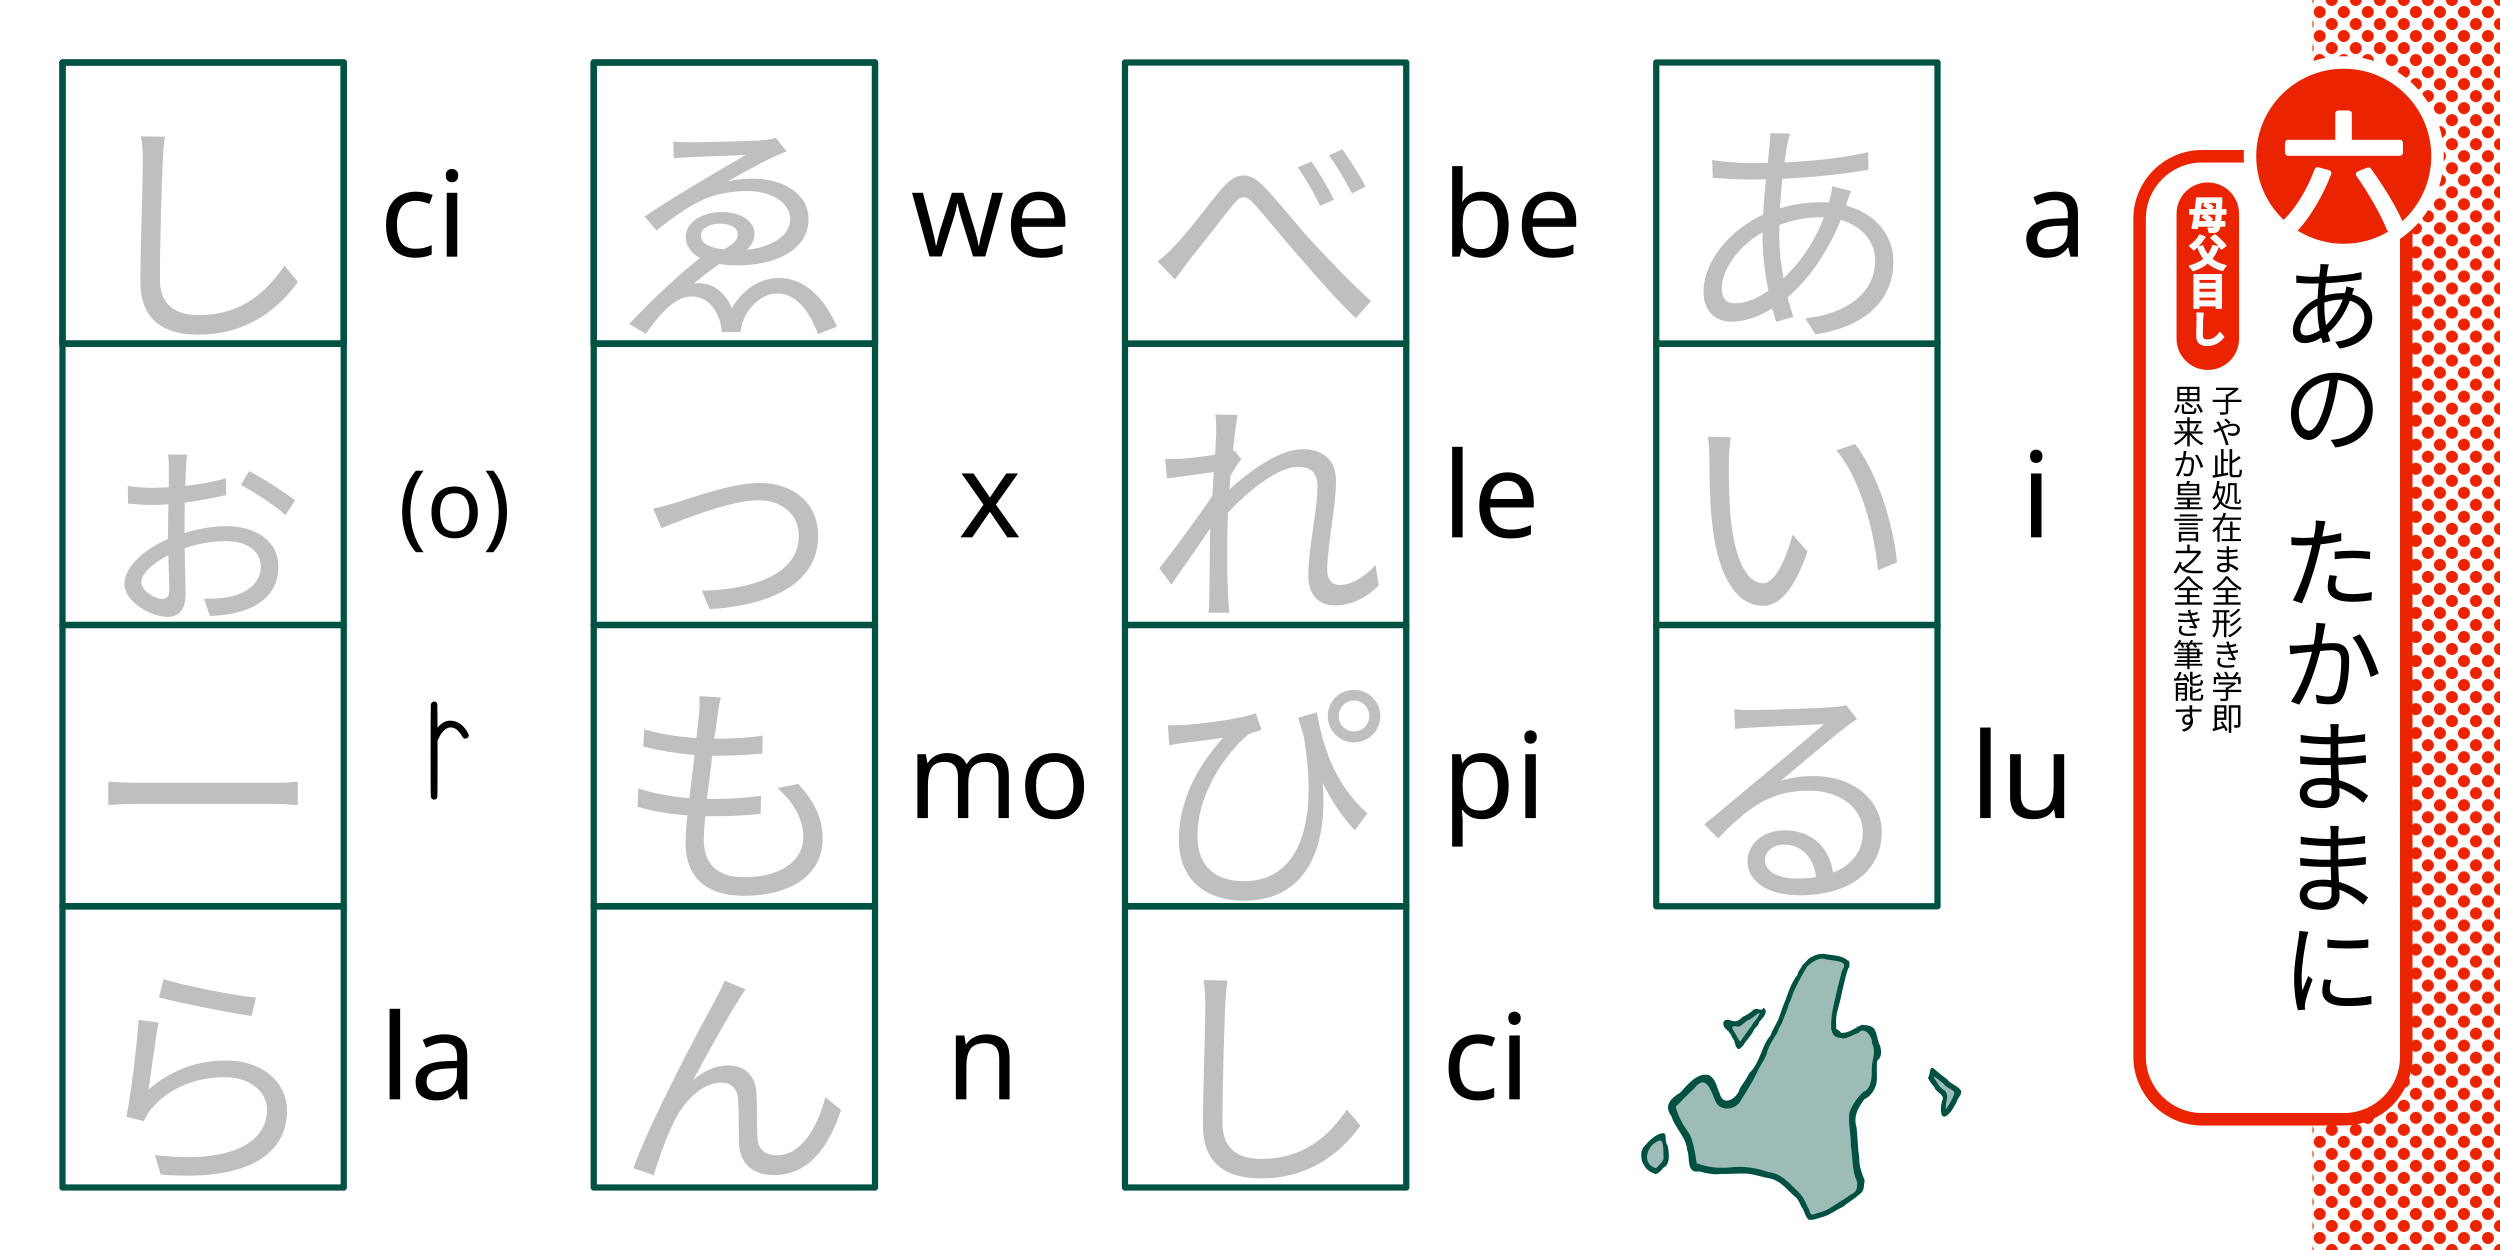
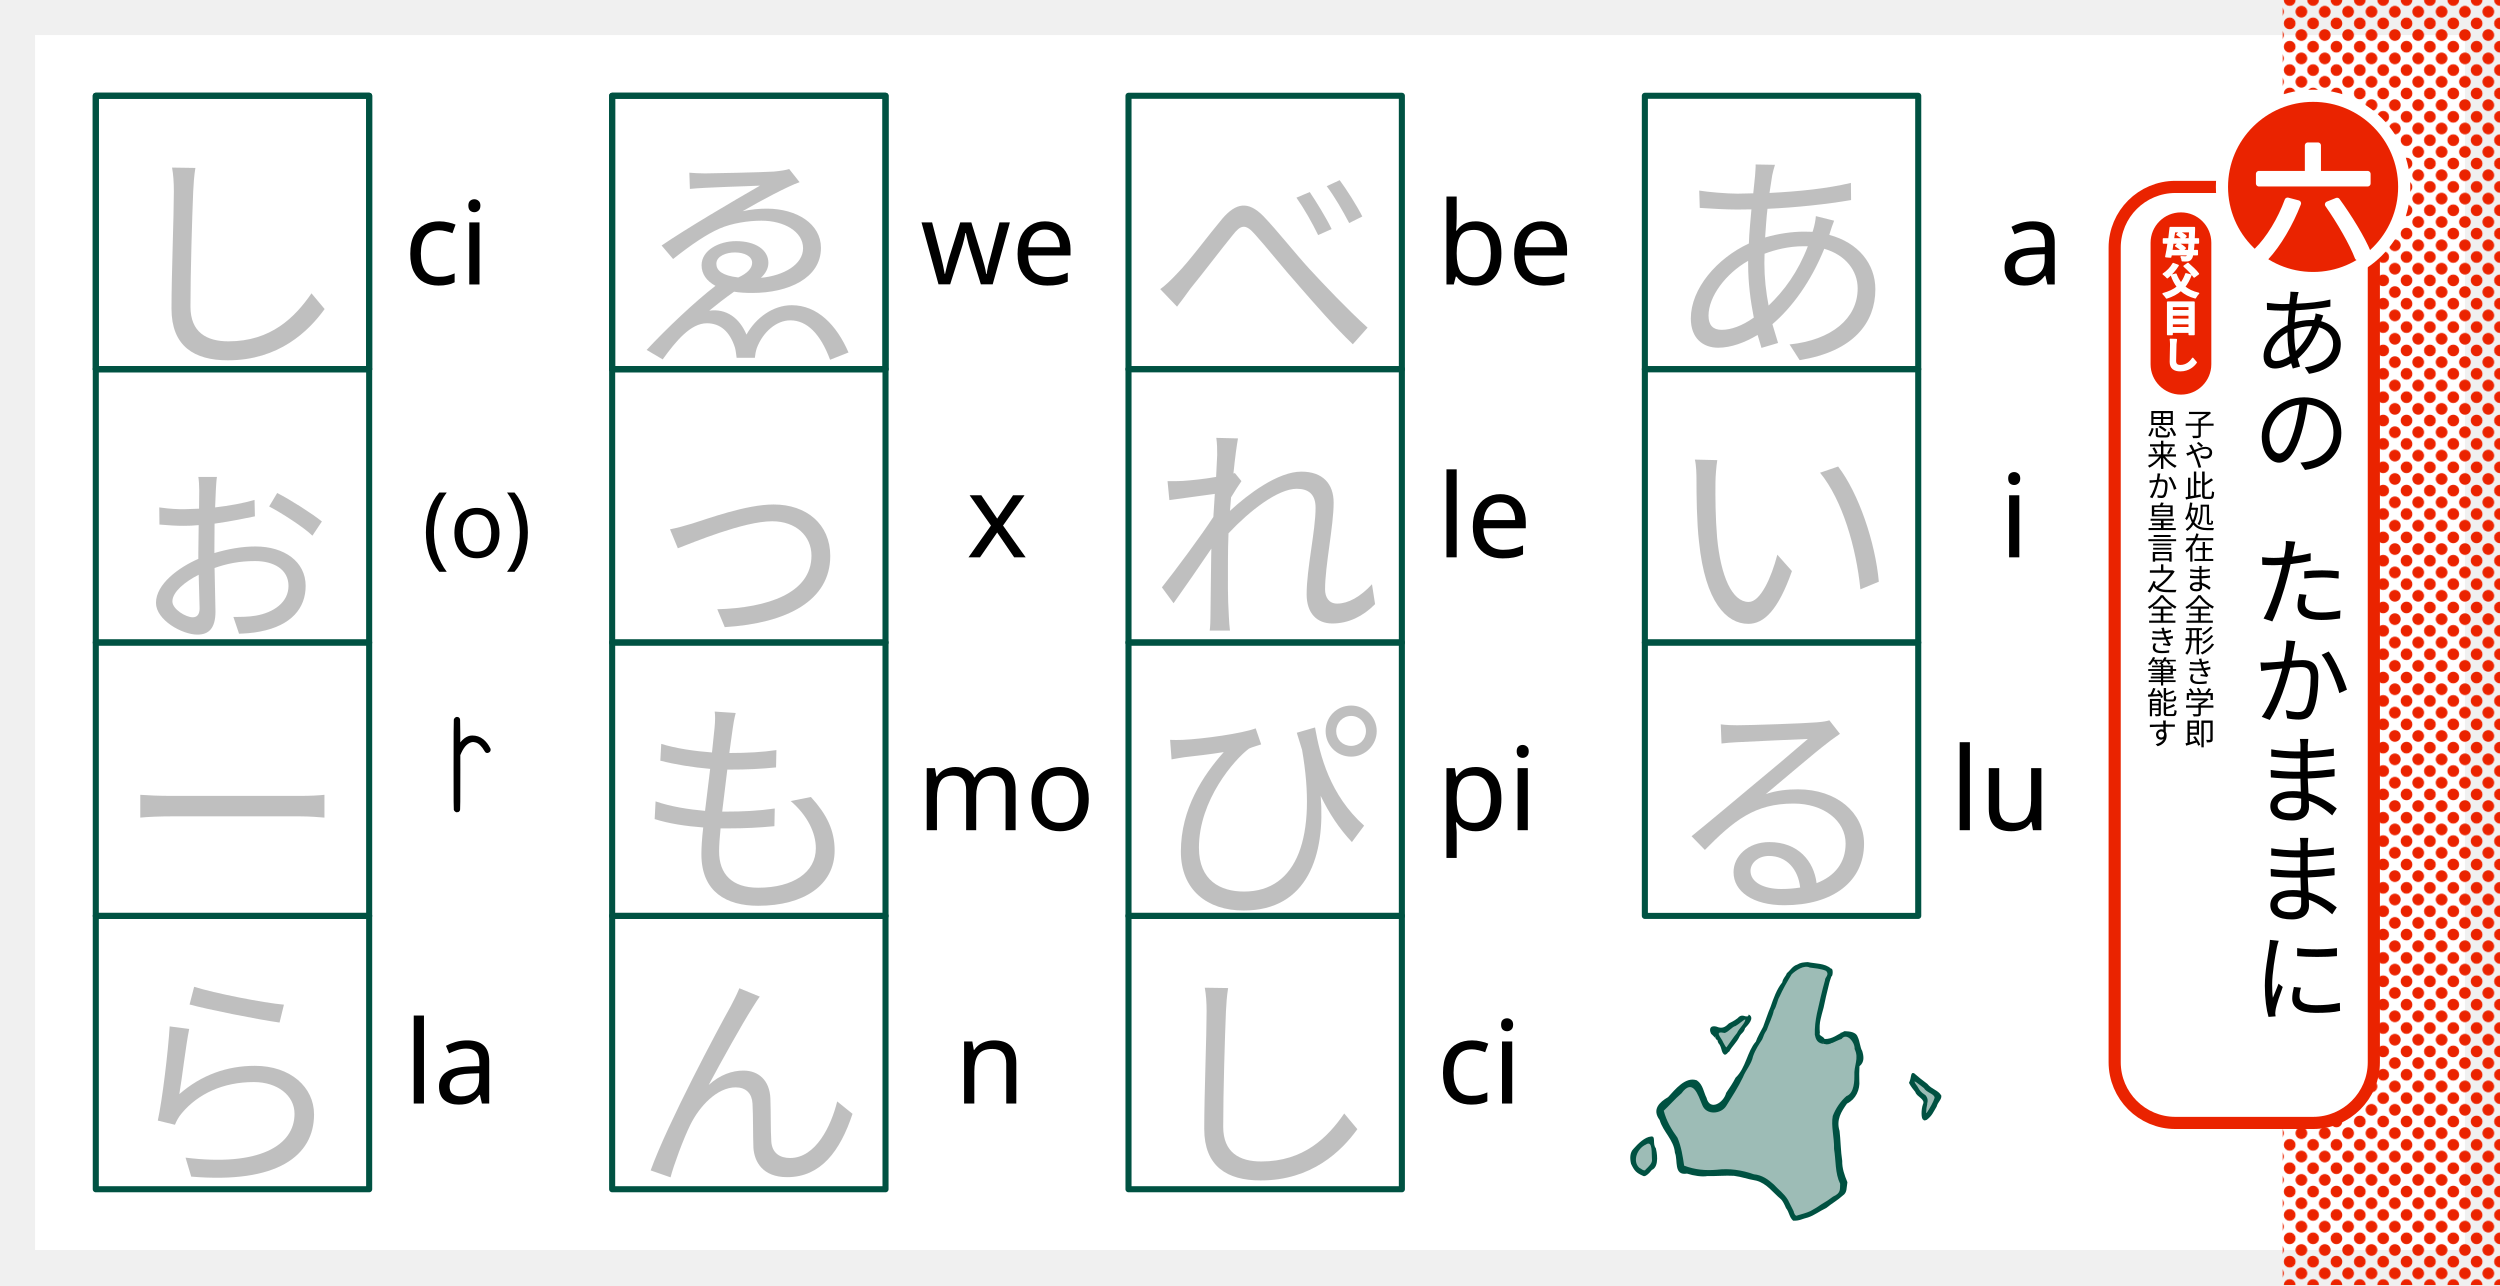
- <svg xmlns="http://www.w3.org/2000/svg" xmlns:xlink="http://www.w3.org/1999/xlink" width="208mm" height="104mm" viewBox="0 0 208 104" version="1.1" id="svg1">
+ <svg xmlns="http://www.w3.org/2000/svg" xmlns:xlink="http://www.w3.org/1999/xlink" width="214mm" height="110mm" viewBox="-3 -3 214 110" version="1.1" id="svg1">
  <defs id="defs1">
    <pattern xlink:href="#halftones" preserveAspectRatio="xMidYMid" id="pattern48" patternTransform="scale(0.2)" x="0" y="0" />
    <pattern patternUnits="userSpaceOnUse" width="10" height="10" preserveAspectRatio="xMidYMid" style="fill:#ea2300" id="halftones" x="0" y="0">
      <g id="fullPattern" style="display:inline" transform="scale(0.1)">
        <circle style="fill-opacity:1;stroke:none;paint-order:markers fill stroke;stop-color:#000000" id="circle10" cx="50" cy="50" r="25" />
        <path id="circle37" style="paint-order:markers fill stroke" d="M 25,0 A 25,25 0 0 1 0,25 25,25 0 0 1 -25,0 25,25 0 0 1 0,-25 25,25 0 0 1 25,0 Z" />
        <path id="circle39" style="paint-order:markers fill stroke" d="M 125,0 A 25,25 0 0 1 100,25 25,25 0 0 1 75,0 25,25 0 0 1 100,-25 25,25 0 0 1 125,0 Z" />
        <path id="circle43" style="paint-order:markers fill stroke" d="M 25,100 A 25,25 0 0 1 0,125 25,25 0 0 1 -25,100 25,25 0 0 1 0,75 25,25 0 0 1 25,100 Z" />
        <path id="circle45" style="paint-order:markers fill stroke" d="m 125,100 a 25,25 0 0 1 -25,25 25,25 0 0 1 -25,-25 25,25 0 0 1 25,-25 25,25 0 0 1 25,25 z" />
      </g>
    </pattern>
    <clipPath clipPathUnits="userSpaceOnUse" id="clipPath52">
      <path id="path52" style="stroke-width:0.1;stroke-linecap:square;paint-order:markers fill stroke;stop-color:#000000" d="m -880.828,-187.298 h 1640.84 v 73.282 h -1640.84 z" />
    </clipPath>
  </defs>
  <g id="layer2" />
  <g id="layer1">
    <rect style="font-variation-settings:'wght' 400;fill:#ffffff;stroke:none;stroke-width:26" id="rect9" width="208" height="104" x="0" y="0" />
    <text xml:space="preserve" style="font-weight:bold;font-size:19.844px;line-height:1.5;font-family:Tahoma;-inkscape-font-specification:'Tahoma Bold';text-decoration-color:#000000;letter-spacing:0px;word-spacing:-3.572px;white-space:pre;opacity:0.5;fill:#808080;stroke:#a9a9a9;stroke-width:0.5;stroke-linecap:square;stroke-linejoin:round" x="6.978" y="26.829" id="text15">
      <tspan id="tspan15" style="font-style:normal;font-variant:normal;font-weight:normal;font-stretch:normal;font-size:19.844px;font-family:linzklar_cumamuka;-inkscape-font-specification:linzklar_cumamuka;stroke:none;stroke-width:0.5" x="6.978" y="26.829">し</tspan>
    </text>
    <rect style="fill:none;stroke:#005242;stroke-width:0.52;stroke-linecap:square;stroke-linejoin:round;stroke-dasharray:none;stroke-opacity:1" id="rect15" width="23.4" height="23.4" x="5.2" y="5.2" />
-     <rect style="fill:url(#pattern48);fill-opacity:1;stroke:none;stroke-width:0.52;stroke-linecap:square;stroke-linejoin:round;stroke-dasharray:none;stroke-opacity:1" id="rect28" width="15.6" height="104" x="192.4" y="0" />
+     <rect style="fill:url(#pattern48);fill-opacity:1;stroke:none;stroke-width:0.52;stroke-linecap:square;stroke-linejoin:round;stroke-dasharray:none;stroke-opacity:1" id="rect28" width="18.6" height="110" x="192.4" y="-3" />
    <text xml:space="preserve" style="font-weight:bold;font-size:9.903px;line-height:1.5;font-family:Tahoma;-inkscape-font-specification:'Tahoma Bold';text-decoration-color:#000000;letter-spacing:0px;word-spacing:-2.674px;white-space:pre;fill:#808080;stroke:#a9a9a9;stroke-width:0.5;stroke-linecap:square;stroke-linejoin:round" x="31.575" y="21.351" id="text12" transform="scale(0.9999431,1.000057)">
      <tspan id="tspan12" style="font-style:normal;font-variant:normal;font-weight:normal;font-stretch:normal;font-size:9.903px;font-family:linzklar_rounded;-inkscape-font-specification:linzklar_rounded;fill:#000000;stroke:none;stroke-width:0.5" x="31.575" y="21.351">ci</tspan>
    </text>
    <text xml:space="preserve" style="font-weight:bold;font-size:7.761px;line-height:1.5;font-family:Tahoma;-inkscape-font-specification:'Tahoma Bold';text-decoration-color:#000000;letter-spacing:0px;word-spacing:-2.674px;white-space:pre;fill:#808080;stroke:#a9a9a9;stroke-width:0.5;stroke-linecap:square;stroke-linejoin:round" x="31.134" y="44.705" id="text13" transform="scale(0.9999431,1.000057)">
      <tspan id="tspan13" style="font-style:normal;font-variant:normal;font-weight:normal;font-stretch:normal;font-size:7.761px;font-family:linzklar_rounded;-inkscape-font-specification:linzklar_rounded;fill:#000000;stroke:none;stroke-width:0.5" x="31.134" y="44.705"> (o)</tspan>
    </text>
    <text xml:space="preserve" style="font-weight:bold;font-size:9.903px;line-height:1.5;font-family:Tahoma;-inkscape-font-specification:'Tahoma Bold';text-decoration-color:#000000;letter-spacing:0px;word-spacing:-2.674px;white-space:pre;fill:#808080;stroke:#a9a9a9;stroke-width:0.5;stroke-linecap:square;stroke-linejoin:round" x="31.062" y="68.06" id="text9" transform="scale(0.9999431,1.000057)">
-       <tspan id="tspan9" style="font-style:normal;font-variant:normal;font-weight:normal;font-stretch:normal;font-size:9.903px;font-family:linzklar_rounded;-inkscape-font-specification:linzklar_rounded;fill:#000000;stroke:none;stroke-width:0.5" x="31.062" y="68.06" />
+       <tspan id="tspan9" style="font-style:normal;font-variant:normal;font-weight:normal;font-stretch:normal;font-size:9.903px;font-family:linzklar_rounded;-inkscape-font-specification:linzklar_rounded;fill:#000000;stroke:none;stroke-width:0.5" x="31.062" y="78.333" />
    </text>
    <rect style="opacity:1;fill:#ffffff;fill-opacity:1;stroke:#ea2300;stroke-width:1.04;stroke-linecap:square;stroke-linejoin:round;stroke-dasharray:none;stroke-opacity:1" id="rect57" width="22.184" height="80.123" x="178.016" y="13" ry="5.2" rx="5.2" />
    <circle style="opacity:1;fill:#ea2300;fill-opacity:1;stroke:#ffffff;stroke-width:1.04;stroke-linecap:square;stroke-linejoin:round;stroke-dasharray:none" id="path54" cx="195" cy="13" r="7.8" />
    <text xml:space="preserve" style="font-weight:bold;font-size:10.583px;line-height:1.5;font-family:Tahoma;-inkscape-font-specification:'Tahoma Bold';text-decoration-color:#000000;letter-spacing:0px;word-spacing:-3.572px;white-space:pre;opacity:1;fill:#ffffff;fill-opacity:1;stroke:#ffffff;stroke-width:0.52;stroke-linecap:square;stroke-linejoin:round;stroke-dasharray:none" x="189.725" y="18.282" id="text57">
      <tspan id="tspan57" style="font-style:normal;font-variant:normal;font-weight:normal;font-stretch:normal;font-size:10.583px;font-family:linzklar_rounded;-inkscape-font-specification:linzklar_rounded;fill:#ffffff;fill-opacity:1;stroke:#ffffff;stroke-width:0.52;stroke-dasharray:none" x="189.725" y="18.282">六</tspan>
    </text>
    <text xml:space="preserve" style="font-weight:bold;font-size:8.467px;line-height:1;font-family:Tahoma;-inkscape-font-specification:'Tahoma Bold';text-decoration-color:#000000;letter-spacing:0px;word-spacing:0px;writing-mode:tb-rl;white-space:pre;fill:#808080;stroke:#a9a9a9;stroke-width:0.5;stroke-linecap:square;stroke-linejoin:round" x="193.994" y="21.188" id="text58">
      <tspan style="font-style:normal;font-variant:normal;font-weight:normal;font-stretch:normal;font-size:8.467px;line-height:1;font-family:linzklar_cumamuka;-inkscape-font-specification:linzklar_cumamuka;word-spacing:0px;writing-mode:tb-rl;fill:#000000;stroke:none;stroke-width:0.5;stroke-opacity:1" x="193.994" y="21.188" id="tspan59">あの  たかままに</tspan>
      <tspan style="font-style:normal;font-variant:normal;font-weight:normal;font-stretch:normal;font-size:8.467px;line-height:1;font-family:linzklar_cumamuka;-inkscape-font-specification:linzklar_cumamuka;word-spacing:0px;writing-mode:tb-rl;fill:#000000;stroke:none;stroke-width:0.5;stroke-opacity:1" x="184.627" y="21.188" id="tspan60" />
    </text>
    <text xml:space="preserve" style="font-weight:bold;font-size:2.646px;line-height:1;font-family:Tahoma;-inkscape-font-specification:'Tahoma Bold';text-decoration-color:#000000;letter-spacing:0px;word-spacing:0px;writing-mode:tb-rl;white-space:pre;fill:#808080;stroke:#a9a9a9;stroke-width:0.5;stroke-linecap:square;stroke-linejoin:round" x="190.104" y="31.962" id="text62">
      <tspan style="font-style:normal;font-variant:normal;font-weight:bold;font-stretch:normal;font-size:2.646px;line-height:1;font-family:linzklar_rounded;-inkscape-font-specification:linzklar_rounded;word-spacing:0px;writing-mode:tb-rl;fill:#000000;stroke:none;stroke-width:0.5;stroke-opacity:1" x="188.5" y="31.962" id="tspan62" />
      <tspan style="font-style:normal;font-variant:normal;font-weight:normal;font-stretch:normal;font-size:2.646px;line-height:1;font-family:linzklar_rounded;-inkscape-font-specification:linzklar_rounded;word-spacing:0px;writing-mode:tb-rl;fill:#000000;stroke:none;stroke-width:0.5;stroke-opacity:1" x="185.291" y="31.962" id="tspan64">子や此処在ま全形き学即</tspan>
      <tspan style="font-style:normal;font-variant:normal;font-weight:normal;font-stretch:normal;font-size:2.646px;line-height:1;font-family:linzklar_rounded;-inkscape-font-specification:linzklar_rounded;word-spacing:0px;writing-mode:tb-rl;fill:#000000;stroke:none;stroke-width:0.5;stroke-opacity:1" x="182.083" y="31.962" id="tspan63">思来か皇言之全き筆能す</tspan>
    </text>
    <rect style="opacity:1;fill:#ea2300;fill-opacity:1;stroke:none;stroke-width:0.52;stroke-linecap:square;stroke-linejoin:round;stroke-dasharray:none;stroke-opacity:1" id="rect64" width="5.2" height="15.6" x="181.089" y="15.18" ry="2.6" rx="2.6" />
    <text xml:space="preserve" style="font-weight:bold;font-size:3.175px;line-height:1;font-family:Tahoma;-inkscape-font-specification:'Tahoma Bold';text-decoration-color:#000000;letter-spacing:0px;word-spacing:0px;writing-mode:tb-rl;white-space:pre;fill:#808080;stroke:#ffffff;stroke-width:0.13;stroke-linecap:square;stroke-linejoin:round;stroke-dasharray:none" x="183.691" y="16.239" id="text67">
      <tspan style="font-style:normal;font-variant:normal;font-weight:bold;font-stretch:normal;font-size:3.175px;line-height:1;font-family:linzklar_rounded;-inkscape-font-specification:linzklar_rounded;word-spacing:0px;writing-mode:tb-rl;fill:#ffffff;fill-opacity:1;stroke:#ffffff;stroke-width:0.13;stroke-dasharray:none;stroke-opacity:1" x="183.691" y="16.239" id="tspan65">母父目し</tspan>
      <tspan style="font-style:normal;font-variant:normal;font-weight:normal;font-stretch:normal;font-size:3.175px;line-height:1;font-family:linzklar_rounded;-inkscape-font-specification:linzklar_rounded;word-spacing:0px;writing-mode:tb-rl;fill:#ffffff;fill-opacity:1;stroke:#ffffff;stroke-width:0.13;stroke-dasharray:none;stroke-opacity:1" x="180.178" y="16.239" id="tspan67" />
    </text>
    <rect style="fill:none;stroke:#005242;stroke-width:0.52;stroke-linecap:square;stroke-linejoin:round;stroke-dasharray:none;stroke-opacity:1" id="rect1" width="23.4" height="23.4" x="5.2" y="28.6" />
    <rect style="fill:none;stroke:#005242;stroke-width:0.52;stroke-linecap:square;stroke-linejoin:round;stroke-dasharray:none;stroke-opacity:1" id="rect2" width="23.4" height="23.4" x="5.2" y="52" />
    <rect style="fill:none;stroke:#005242;stroke-width:0.52;stroke-linecap:square;stroke-linejoin:round;stroke-dasharray:none;stroke-opacity:1" id="rect3" width="23.4" height="23.4" x="5.2" y="75.4" />
    <text xml:space="preserve" style="font-weight:bold;font-size:19.844px;line-height:1.5;font-family:Tahoma;-inkscape-font-specification:'Tahoma Bold';text-decoration-color:#000000;letter-spacing:0px;word-spacing:-3.572px;white-space:pre;opacity:0.5;fill:#808080;stroke:#a9a9a9;stroke-width:0.5;stroke-linecap:square;stroke-linejoin:round" x="6.978" y="50.229" id="text3">
      <tspan id="tspan3" style="font-style:normal;font-variant:normal;font-weight:normal;font-stretch:normal;font-size:19.844px;font-family:linzklar_cumamuka;-inkscape-font-specification:linzklar_cumamuka;stroke:none;stroke-width:0.5" x="6.978" y="50.229">ぉ</tspan>
    </text>
    <text xml:space="preserve" style="font-weight:bold;font-size:19.844px;line-height:1.5;font-family:Tahoma;-inkscape-font-specification:'Tahoma Bold';text-decoration-color:#000000;letter-spacing:0px;word-spacing:-3.572px;white-space:pre;opacity:0.5;fill:#808080;stroke:#a9a9a9;stroke-width:0.5;stroke-linecap:square;stroke-linejoin:round" x="6.978" y="73.629" id="text4">
      <tspan id="tspan4" style="font-style:normal;font-variant:normal;font-weight:normal;font-stretch:normal;font-size:19.844px;font-family:linzklar_cumamuka;-inkscape-font-specification:linzklar_cumamuka;stroke:none;stroke-width:0.5" x="6.978" y="73.629">ー</tspan>
    </text>
    <text xml:space="preserve" style="font-weight:bold;font-size:19.844px;line-height:1.5;font-family:Tahoma;-inkscape-font-specification:'Tahoma Bold';text-decoration-color:#000000;letter-spacing:0px;word-spacing:-3.572px;white-space:pre;opacity:0.5;fill:#808080;stroke:#a9a9a9;stroke-width:0.5;stroke-linecap:square;stroke-linejoin:round" x="6.978" y="97.029" id="text5">
      <tspan id="tspan5" style="font-style:normal;font-variant:normal;font-weight:normal;font-stretch:normal;font-size:19.844px;font-family:linzklar_cumamuka;-inkscape-font-specification:linzklar_cumamuka;stroke:none;stroke-width:0.5" x="6.978" y="97.029">ら</tspan>
    </text>
    <text xml:space="preserve" style="font-weight:bold;font-size:9.903px;line-height:1.5;font-family:Tahoma;-inkscape-font-specification:'Tahoma Bold';text-decoration-color:#000000;letter-spacing:0px;word-spacing:-2.674px;white-space:pre;fill:#808080;stroke:#a9a9a9;stroke-width:0.5;stroke-linecap:square;stroke-linejoin:round" x="31.575" y="91.459" id="text6" transform="scale(0.9999431,1.000057)">
      <tspan id="tspan6" style="font-style:normal;font-variant:normal;font-weight:normal;font-stretch:normal;font-size:9.903px;font-family:linzklar_rounded;-inkscape-font-specification:linzklar_rounded;fill:#000000;stroke:none;stroke-width:0.5" x="31.575" y="91.459">la</tspan>
    </text>
    <rect style="fill:none;stroke:#005242;stroke-width:0.52;stroke-linecap:square;stroke-linejoin:round;stroke-dasharray:none;stroke-opacity:1" id="rect13" width="23.4" height="23.4" x="5.2" y="5.2" />
    <text xml:space="preserve" style="font-weight:bold;font-size:19.844px;line-height:1.5;font-family:Tahoma;-inkscape-font-specification:'Tahoma Bold';text-decoration-color:#000000;letter-spacing:0px;word-spacing:-3.572px;white-space:pre;opacity:0.5;fill:#808080;stroke:#a9a9a9;stroke-width:0.5;stroke-linecap:square;stroke-linejoin:round" x="51.178" y="26.829" id="text17">
      <tspan id="tspan17" style="font-style:normal;font-variant:normal;font-weight:normal;font-stretch:normal;font-size:19.844px;font-family:linzklar_cumamuka;-inkscape-font-specification:linzklar_cumamuka;stroke:none;stroke-width:0.5" x="51.178" y="26.829">ゑ</tspan>
    </text>
    <rect style="fill:none;stroke:#005242;stroke-width:0.52;stroke-linecap:square;stroke-linejoin:round;stroke-dasharray:none;stroke-opacity:1" id="rect17" width="23.4" height="23.4" x="49.4" y="5.2" />
    <text xml:space="preserve" style="font-weight:bold;font-size:9.903px;line-height:1.5;font-family:Tahoma;-inkscape-font-specification:'Tahoma Bold';text-decoration-color:#000000;letter-spacing:0px;word-spacing:-2.674px;white-space:pre;fill:#808080;stroke:#a9a9a9;stroke-width:0.5;stroke-linecap:square;stroke-linejoin:round" x="75.777" y="21.351" id="text18" transform="scale(0.9999431,1.000057)">
      <tspan id="tspan18" style="font-style:normal;font-variant:normal;font-weight:normal;font-stretch:normal;font-size:9.903px;font-family:linzklar_rounded;-inkscape-font-specification:linzklar_rounded;fill:#000000;stroke:none;stroke-width:0.5" x="75.777" y="21.351">we</tspan>
    </text>
    <text xml:space="preserve" style="font-weight:bold;font-size:9.903px;line-height:1.5;font-family:Tahoma;-inkscape-font-specification:'Tahoma Bold';text-decoration-color:#000000;letter-spacing:0px;word-spacing:-2.674px;white-space:pre;fill:#808080;stroke:#a9a9a9;stroke-width:0.5;stroke-linecap:square;stroke-linejoin:round" x="79.739" y="44.705" id="text19" transform="scale(0.9999431,1.000057)">
      <tspan id="tspan19" style="font-style:normal;font-variant:normal;font-weight:normal;font-stretch:normal;font-size:9.903px;font-family:linzklar_rounded;-inkscape-font-specification:linzklar_rounded;fill:#000000;stroke:none;stroke-width:0.5" x="79.739" y="44.705">x</tspan>
    </text>
    <text xml:space="preserve" style="font-weight:bold;font-size:9.903px;line-height:1.5;font-family:Tahoma;-inkscape-font-specification:'Tahoma Bold';text-decoration-color:#000000;letter-spacing:0px;word-spacing:-2.674px;white-space:pre;fill:#808080;stroke:#a9a9a9;stroke-width:0.5;stroke-linecap:square;stroke-linejoin:round" x="75.489" y="68.06" id="text20" transform="scale(0.9999431,1.000057)">
      <tspan id="tspan20" style="font-style:normal;font-variant:normal;font-weight:normal;font-stretch:normal;font-size:9.903px;font-family:linzklar_rounded;-inkscape-font-specification:linzklar_rounded;fill:#000000;stroke:none;stroke-width:0.5" x="75.489" y="68.06">mo</tspan>
    </text>
    <rect style="fill:none;stroke:#005242;stroke-width:0.52;stroke-linecap:square;stroke-linejoin:round;stroke-dasharray:none;stroke-opacity:1" id="rect20" width="23.4" height="23.4" x="49.4" y="28.6" />
    <rect style="fill:none;stroke:#005242;stroke-width:0.52;stroke-linecap:square;stroke-linejoin:round;stroke-dasharray:none;stroke-opacity:1" id="rect21" width="23.4" height="23.4" x="49.4" y="52" />
    <rect style="fill:none;stroke:#005242;stroke-width:0.52;stroke-linecap:square;stroke-linejoin:round;stroke-dasharray:none;stroke-opacity:1" id="rect22" width="23.4" height="23.4" x="49.4" y="75.4" />
    <text xml:space="preserve" style="font-weight:bold;font-size:19.844px;line-height:1.5;font-family:Tahoma;-inkscape-font-specification:'Tahoma Bold';text-decoration-color:#000000;letter-spacing:0px;word-spacing:-3.572px;white-space:pre;opacity:0.5;fill:#808080;stroke:#a9a9a9;stroke-width:0.5;stroke-linecap:square;stroke-linejoin:round" x="51.178" y="50.229" id="text25">
      <tspan id="tspan25" style="font-style:normal;font-variant:normal;font-weight:normal;font-stretch:normal;font-size:19.844px;font-family:linzklar_cumamuka;-inkscape-font-specification:linzklar_cumamuka;stroke:none;stroke-width:0.5" x="51.178" y="50.229">っ</tspan>
    </text>
    <text xml:space="preserve" style="font-weight:bold;font-size:19.844px;line-height:1.5;font-family:Tahoma;-inkscape-font-specification:'Tahoma Bold';text-decoration-color:#000000;letter-spacing:0px;word-spacing:-3.572px;white-space:pre;opacity:0.5;fill:#808080;stroke:#a9a9a9;stroke-width:0.5;stroke-linecap:square;stroke-linejoin:round" x="51.178" y="73.629" id="text27">
      <tspan id="tspan27" style="font-style:normal;font-variant:normal;font-weight:normal;font-stretch:normal;font-size:19.844px;font-family:linzklar_cumamuka;-inkscape-font-specification:linzklar_cumamuka;stroke:none;stroke-width:0.5" x="51.178" y="73.629">も</tspan>
    </text>
    <text xml:space="preserve" style="font-weight:bold;font-size:19.844px;line-height:1.5;font-family:Tahoma;-inkscape-font-specification:'Tahoma Bold';text-decoration-color:#000000;letter-spacing:0px;word-spacing:-3.572px;white-space:pre;opacity:0.5;fill:#808080;stroke:#a9a9a9;stroke-width:0.5;stroke-linecap:square;stroke-linejoin:round" x="51.178" y="97.029" id="text28">
      <tspan id="tspan28" style="font-style:normal;font-variant:normal;font-weight:normal;font-stretch:normal;font-size:19.844px;font-family:linzklar_cumamuka;-inkscape-font-specification:linzklar_cumamuka;stroke:none;stroke-width:0.5" x="51.178" y="97.029">ん</tspan>
    </text>
    <text xml:space="preserve" style="font-weight:bold;font-size:9.903px;line-height:1.5;font-family:Tahoma;-inkscape-font-specification:'Tahoma Bold';text-decoration-color:#000000;letter-spacing:0px;word-spacing:-2.674px;white-space:pre;fill:#808080;stroke:#a9a9a9;stroke-width:0.5;stroke-linecap:square;stroke-linejoin:round" x="78.687" y="91.459" id="text29" transform="scale(0.9999431,1.000057)">
      <tspan id="tspan29" style="font-style:normal;font-variant:normal;font-weight:normal;font-stretch:normal;font-size:9.903px;font-family:linzklar_rounded;-inkscape-font-specification:linzklar_rounded;fill:#000000;stroke:none;stroke-width:0.5" x="78.687" y="91.459">n</tspan>
    </text>
    <rect style="fill:none;stroke:#005242;stroke-width:0.52;stroke-linecap:square;stroke-linejoin:round;stroke-dasharray:none;stroke-opacity:1" id="rect29" width="23.4" height="23.4" x="49.4" y="5.2" />
    <text xml:space="preserve" style="font-weight:bold;font-size:19.844px;line-height:1.5;font-family:Tahoma;-inkscape-font-specification:'Tahoma Bold';text-decoration-color:#000000;letter-spacing:0px;word-spacing:-3.572px;white-space:pre;opacity:0.5;fill:#808080;stroke:#a9a9a9;stroke-width:0.5;stroke-linecap:square;stroke-linejoin:round" x="95.378" y="26.829" id="text36">
      <tspan id="tspan36" style="font-style:normal;font-variant:normal;font-weight:normal;font-stretch:normal;font-size:19.844px;font-family:linzklar_cumamuka;-inkscape-font-specification:linzklar_cumamuka;stroke:none;stroke-width:0.5" x="95.378" y="26.829">べ</tspan>
    </text>
    <rect style="fill:none;stroke:#005242;stroke-width:0.52;stroke-linecap:square;stroke-linejoin:round;stroke-dasharray:none;stroke-opacity:1" id="rect36" width="23.4" height="23.4" x="93.6" y="5.2" />
    <text xml:space="preserve" style="font-weight:bold;font-size:9.903px;line-height:1.5;font-family:Tahoma;-inkscape-font-specification:'Tahoma Bold';text-decoration-color:#000000;letter-spacing:0px;word-spacing:-2.674px;white-space:pre;fill:#808080;stroke:#a9a9a9;stroke-width:0.5;stroke-linecap:square;stroke-linejoin:round" x="119.98" y="21.351" id="text37" transform="scale(0.9999431,1.000057)">
      <tspan id="tspan37" style="font-style:normal;font-variant:normal;font-weight:normal;font-stretch:normal;font-size:9.903px;font-family:linzklar_rounded;-inkscape-font-specification:linzklar_rounded;fill:#000000;stroke:none;stroke-width:0.5" x="119.98" y="21.351">be</tspan>
    </text>
    <text xml:space="preserve" style="font-weight:bold;font-size:9.903px;line-height:1.5;font-family:Tahoma;-inkscape-font-specification:'Tahoma Bold';text-decoration-color:#000000;letter-spacing:0px;word-spacing:-2.674px;white-space:pre;fill:#808080;stroke:#a9a9a9;stroke-width:0.5;stroke-linecap:square;stroke-linejoin:round" x="119.98" y="44.705" id="text38" transform="scale(0.9999431,1.000057)">
      <tspan id="tspan38" style="font-style:normal;font-variant:normal;font-weight:normal;font-stretch:normal;font-size:9.903px;font-family:linzklar_rounded;-inkscape-font-specification:linzklar_rounded;fill:#000000;stroke:none;stroke-width:0.5" x="119.98" y="44.705">le</tspan>
    </text>
    <text xml:space="preserve" style="font-weight:bold;font-size:9.903px;line-height:1.5;font-family:Tahoma;-inkscape-font-specification:'Tahoma Bold';text-decoration-color:#000000;letter-spacing:0px;word-spacing:-2.674px;white-space:pre;fill:#808080;stroke:#a9a9a9;stroke-width:0.5;stroke-linecap:square;stroke-linejoin:round" x="119.98" y="68.06" id="text39" transform="scale(0.9999431,1.000057)">
      <tspan id="tspan39" style="font-style:normal;font-variant:normal;font-weight:normal;font-stretch:normal;font-size:9.903px;font-family:linzklar_rounded;-inkscape-font-specification:linzklar_rounded;fill:#000000;stroke:none;stroke-width:0.5" x="119.98" y="68.06">pi</tspan>
    </text>
    <rect style="fill:none;stroke:#005242;stroke-width:0.52;stroke-linecap:square;stroke-linejoin:round;stroke-dasharray:none;stroke-opacity:1" id="rect39" width="23.4" height="23.4" x="93.6" y="28.6" />
    <rect style="fill:none;stroke:#005242;stroke-width:0.52;stroke-linecap:square;stroke-linejoin:round;stroke-dasharray:none;stroke-opacity:1" id="rect40" width="23.4" height="23.4" x="93.6" y="52" />
    <rect style="fill:none;stroke:#005242;stroke-width:0.52;stroke-linecap:square;stroke-linejoin:round;stroke-dasharray:none;stroke-opacity:1" id="rect41" width="23.4" height="23.4" x="93.6" y="75.4" />
    <text xml:space="preserve" style="font-weight:bold;font-size:19.844px;line-height:1.5;font-family:Tahoma;-inkscape-font-specification:'Tahoma Bold';text-decoration-color:#000000;letter-spacing:0px;word-spacing:-3.572px;white-space:pre;opacity:0.5;fill:#808080;stroke:#a9a9a9;stroke-width:0.5;stroke-linecap:square;stroke-linejoin:round" x="95.378" y="50.229" id="text41">
      <tspan id="tspan41" style="font-style:normal;font-variant:normal;font-weight:normal;font-stretch:normal;font-size:19.844px;font-family:linzklar_cumamuka;-inkscape-font-specification:linzklar_cumamuka;stroke:none;stroke-width:0.5" x="95.378" y="50.229">れ</tspan>
    </text>
    <text xml:space="preserve" style="font-weight:bold;font-size:19.844px;line-height:1.5;font-family:Tahoma;-inkscape-font-specification:'Tahoma Bold';text-decoration-color:#000000;letter-spacing:0px;word-spacing:-3.572px;white-space:pre;opacity:0.5;fill:#808080;stroke:#a9a9a9;stroke-width:0.5;stroke-linecap:square;stroke-linejoin:round" x="95.378" y="73.629" id="text42">
      <tspan id="tspan42" style="font-style:normal;font-variant:normal;font-weight:normal;font-stretch:normal;font-size:19.844px;font-family:linzklar_cumamuka;-inkscape-font-specification:linzklar_cumamuka;stroke:none;stroke-width:0.5" x="95.378" y="73.629">ぴ</tspan>
    </text>
    <text xml:space="preserve" style="font-weight:bold;font-size:19.844px;line-height:1.5;font-family:Tahoma;-inkscape-font-specification:'Tahoma Bold';text-decoration-color:#000000;letter-spacing:0px;word-spacing:-3.572px;white-space:pre;opacity:0.5;fill:#808080;stroke:#a9a9a9;stroke-width:0.5;stroke-linecap:square;stroke-linejoin:round" x="95.378" y="97.029" id="text43">
      <tspan id="tspan43" style="font-style:normal;font-variant:normal;font-weight:normal;font-stretch:normal;font-size:19.844px;font-family:linzklar_cumamuka;-inkscape-font-specification:linzklar_cumamuka;stroke:none;stroke-width:0.5" x="95.378" y="97.029">し</tspan>
    </text>
    <text xml:space="preserve" style="font-weight:bold;font-size:9.903px;line-height:1.5;font-family:Tahoma;-inkscape-font-specification:'Tahoma Bold';text-decoration-color:#000000;letter-spacing:0px;word-spacing:-2.674px;white-space:pre;fill:#808080;stroke:#a9a9a9;stroke-width:0.5;stroke-linecap:square;stroke-linejoin:round" x="119.98" y="91.459" id="text44" transform="scale(0.9999431,1.000057)">
      <tspan id="tspan44" style="font-style:normal;font-variant:normal;font-weight:normal;font-stretch:normal;font-size:9.903px;font-family:linzklar_rounded;-inkscape-font-specification:linzklar_rounded;fill:#000000;stroke:none;stroke-width:0.5" x="119.98" y="91.459">ci</tspan>
    </text>
    <text xml:space="preserve" style="font-weight:bold;font-size:19.844px;line-height:1.5;font-family:Tahoma;-inkscape-font-specification:'Tahoma Bold';text-decoration-color:#000000;letter-spacing:0px;word-spacing:-3.572px;white-space:pre;opacity:0.5;fill:#808080;stroke:#a9a9a9;stroke-width:0.5;stroke-linecap:square;stroke-linejoin:round" x="139.578" y="26.829" id="text45">
      <tspan id="tspan45" style="font-style:normal;font-variant:normal;font-weight:normal;font-stretch:normal;font-size:19.844px;font-family:linzklar_cumamuka;-inkscape-font-specification:linzklar_cumamuka;stroke:none;stroke-width:0.5" x="139.578" y="26.829">あ</tspan>
    </text>
    <rect style="fill:none;stroke:#005242;stroke-width:0.52;stroke-linecap:square;stroke-linejoin:round;stroke-dasharray:none;stroke-opacity:1" id="rect45" width="23.4" height="23.4" x="137.8" y="5.2" />
    <text xml:space="preserve" style="font-weight:bold;font-size:9.903px;line-height:1.5;font-family:Tahoma;-inkscape-font-specification:'Tahoma Bold';text-decoration-color:#000000;letter-spacing:0px;word-spacing:-2.674px;white-space:pre;fill:#808080;stroke:#a9a9a9;stroke-width:0.5;stroke-linecap:square;stroke-linejoin:round" x="168.144" y="21.351" id="text46" transform="scale(0.9999431,1.000057)">
      <tspan id="tspan46" style="font-style:normal;font-variant:normal;font-weight:normal;font-stretch:normal;font-size:9.903px;font-family:linzklar_rounded;-inkscape-font-specification:linzklar_rounded;fill:#000000;stroke:none;stroke-width:0.5" x="168.144" y="21.351">a</tspan>
    </text>
    <text xml:space="preserve" style="font-weight:bold;font-size:9.903px;line-height:1.5;font-family:Tahoma;-inkscape-font-specification:'Tahoma Bold';text-decoration-color:#000000;letter-spacing:0px;word-spacing:-2.674px;white-space:pre;fill:#808080;stroke:#a9a9a9;stroke-width:0.5;stroke-linecap:square;stroke-linejoin:round" x="163.914" y="68.06" id="text48" transform="scale(0.9999431,1.000057)">
      <tspan id="tspan48" style="font-style:normal;font-variant:normal;font-weight:normal;font-stretch:normal;font-size:9.903px;font-family:linzklar_rounded;-inkscape-font-specification:linzklar_rounded;fill:#000000;stroke:none;stroke-width:0.5" x="163.914" y="68.06">lu</tspan>
    </text>
    <rect style="fill:none;stroke:#005242;stroke-width:0.52;stroke-linecap:square;stroke-linejoin:round;stroke-dasharray:none;stroke-opacity:1" id="rect48" width="23.4" height="23.4" x="137.8" y="28.6" />
    <rect style="fill:none;stroke:#005242;stroke-width:0.52;stroke-linecap:square;stroke-linejoin:round;stroke-dasharray:none;stroke-opacity:1" id="rect49" width="23.4" height="23.4" x="137.8" y="52" />
    <text xml:space="preserve" style="font-weight:bold;font-size:19.844px;line-height:1.5;font-family:Tahoma;-inkscape-font-specification:'Tahoma Bold';text-decoration-color:#000000;letter-spacing:0px;word-spacing:-3.572px;white-space:pre;opacity:0.5;fill:#808080;stroke:#a9a9a9;stroke-width:0.5;stroke-linecap:square;stroke-linejoin:round" x="139.578" y="50.229" id="text50">
      <tspan id="tspan50" style="font-style:normal;font-variant:normal;font-weight:normal;font-stretch:normal;font-size:19.844px;font-family:linzklar_cumamuka;-inkscape-font-specification:linzklar_cumamuka;stroke:none;stroke-width:0.5" x="139.578" y="50.229">い</tspan>
    </text>
    <text xml:space="preserve" style="font-weight:bold;font-size:19.844px;line-height:1.5;font-family:Tahoma;-inkscape-font-specification:'Tahoma Bold';text-decoration-color:#000000;letter-spacing:0px;word-spacing:-3.572px;white-space:pre;opacity:0.5;fill:#808080;stroke:#a9a9a9;stroke-width:0.5;stroke-linecap:square;stroke-linejoin:round" x="139.578" y="73.629" id="text51">
      <tspan id="tspan51" style="font-style:normal;font-variant:normal;font-weight:normal;font-stretch:normal;font-size:19.844px;font-family:linzklar_cumamuka;-inkscape-font-specification:linzklar_cumamuka;stroke:none;stroke-width:0.5" x="139.578" y="73.629">る</tspan>
    </text>
    <text xml:space="preserve" style="font-weight:bold;font-size:9.903px;line-height:1.5;font-family:Tahoma;-inkscape-font-specification:'Tahoma Bold';text-decoration-color:#000000;letter-spacing:0px;word-spacing:-2.674px;white-space:pre;fill:#808080;stroke:#a9a9a9;stroke-width:0.5;stroke-linecap:square;stroke-linejoin:round" x="168.144" y="44.705" id="text7" transform="scale(0.9999431,1.000057)">
      <tspan id="tspan7" style="font-style:normal;font-variant:normal;font-weight:normal;font-stretch:normal;font-size:9.903px;font-family:linzklar_rounded;-inkscape-font-specification:linzklar_rounded;fill:#000000;stroke:none;stroke-width:0.5" x="168.144" y="44.705">i</tspan>
    </text>
    <path style="font-size:9.903px;line-height:1.5;font-family:linzklar_rounded;-inkscape-font-specification:linzklar_rounded;letter-spacing:0px;word-spacing:-2.674px;white-space:pre;stroke-width:0.5;stroke-linecap:square;stroke-linejoin:round" d="m 36.074,58.371 c -0.055,0.014 -0.103,0.041 -0.144,0.083 -0.041,0.041 -0.069,0.089 -0.083,0.144 -0.014,0.041 -0.021,1.458 -0.021,4.25 0,2.792 0.007,3.422 0.021,3.477 0.014,0.041 0.041,0.083 0.083,0.124 0.041,0.041 0.089,0.069 0.144,0.083 0.055,0 0.11,-0.007 0.165,-0.021 0.055,-0.028 0.096,-0.069 0.124,-0.124 0.014,-0.028 0.021,-0.055 0.021,-0.083 0.014,-0.041 0.021,-0.664 0.021,-3.457 0,-2.792 -0.007,-4.202 -0.021,-4.23 0,-0.041 -0.007,-0.076 -0.021,-0.103 -0.028,-0.055 -0.069,-0.096 -0.124,-0.124 -0.028,0 -0.062,-0.007 -0.103,-0.021 z m 1.356,1.588 c -0.497,0 -0.921,0.358 -1.279,0.949 -0.083,0.138 -0.158,0.296 -0.227,0.475 l 0.474,0.268 c 0.124,-0.303 0.261,-0.55 0.413,-0.743 0.165,-0.193 0.344,-0.316 0.536,-0.371 0.096,-0.028 0.193,-0.028 0.289,0 0.179,0.028 0.344,0.124 0.495,0.289 0.11,0.11 0.213,0.248 0.309,0.413 0.055,0.096 0.103,0.158 0.144,0.186 0.083,0.041 0.165,0.041 0.248,0 0.124,-0.055 0.179,-0.151 0.165,-0.289 0,-0.028 -0.014,-0.062 -0.041,-0.103 -0.151,-0.303 -0.344,-0.55 -0.578,-0.743 -0.289,-0.234 -0.605,-0.33 -0.949,-0.33 z" id="text8" aria-label=" 1h" />
    <path style="fill:#005141;fill-opacity:1;stroke-width:0.374" d="m 150.497,101.496 c -0.358,-0.325 -0.322,-0.722 -0.617,-1.085 -0.123,-0.299 -0.297,-0.637 -0.429,-0.755 -0.68,-0.556 -1.197,-1.344 -2.109,-1.592 -0.914,-0.159 -1.145,-0.307 -1.916,-0.414 -0.741,-0.045 -1.544,0.044 -2.284,0.021 -0.422,0.083 -1.165,-0.023 -1.734,-0.21 -1.171,0.197 -0.761,-1.145 -1.035,-1.784 -0.089,-1.101 -1.01,-1.784 -1.308,-2.805 -0.684,-0.912 -0.007,-1.533 0.722,-1.958 0.596,-0.64 1.479,-1.781 2.46,-1.439 0.533,0.354 0.587,1.032 0.832,1.497 0.293,1.17 1.478,0.413 1.678,-0.421 0.338,-0.508 0.552,-0.799 0.807,-1.301 0.891,-0.837 0.985,-2.248 1.737,-3.092 0.09,-0.308 0.451,-0.944 0.624,-1.267 0.229,-0.597 0.377,-1.106 0.629,-1.688 0.248,-0.721 0.538,-1.544 1.002,-2.107 0.084,-0.407 0.267,-0.451 0.401,-0.797 0.276,-0.21 0.476,-0.608 0.868,-0.724 0.315,-0.19 0.518,-0.189 0.915,-0.22 0.629,0.139 1.484,0.086 1.992,0.558 0.227,-0.041 0.152,0.698 0.037,0.662 -0.093,0.302 -0.134,0.349 -0.24,0.813 -0.155,0.637 -0.301,1.211 -0.424,1.85 -0.148,0.492 -0.197,0.764 -0.258,0.994 -0.088,0.341 -0.109,0.735 -0.065,1.191 -0.127,0.234 0.26,0.247 0.408,0.517 0.681,0.006 1.08,-0.386 1.698,-0.673 0.143,0.026 0.948,-0.036 1.131,0.49 0.192,0.394 0.211,0.934 0.384,1.196 0.139,0.459 0.214,0.967 -0.233,1.315 -0.022,0.351 -0.027,0.98 -0.013,1.215 0.071,0.789 -0.292,1.616 -1.054,1.984 -0.493,0.697 -0.933,1.385 -0.638,2.337 0.086,0.668 0.101,1.773 0.229,2.566 -0.018,0.63 0.196,1.234 0.444,1.827 -0.088,0.503 -0.006,0.886 -0.4,1.146 -0.414,0.388 -0.934,0.669 -1.405,1.06 -0.584,0.274 -1.022,0.633 -1.573,0.813 -0.472,0.109 -0.734,0.303 -1.239,0.271 l -0.026,0.01 z m 0.373,-0.461 c 0.323,-0.094 0.773,-0.214 1.106,-0.369 0.377,-0.204 0.642,-0.374 0.976,-0.604 0.408,-0.245 0.563,-0.332 0.954,-0.632 0.694,-0.308 0.582,-0.617 0.611,-1.096 -0.445,-0.902 -0.358,-2.001 -0.522,-2.988 0.028,-0.968 -0.276,-1.978 -0.109,-2.825 0.247,-0.639 0.669,-1.266 1.172,-1.697 0.696,-0.239 0.676,-1.453 0.676,-1.718 -0.057,-0.931 0.421,-1.471 0.021,-2.312 0.04,-0.583 -0.684,-1.443 -1.114,-0.859 -0.467,0.138 -1.074,0.577 -1.409,0.436 -0.735,-0.015 -0.809,-0.487 -0.884,-0.804 -0.017,-0.623 0.056,-1.201 0.178,-1.799 0.219,-0.959 0.43,-1.94 0.696,-2.861 -0.029,-0.244 0.414,-0.46 0.093,-0.798 -0.416,-0.194 -1.048,-0.232 -1.402,-0.287 -0.486,-0.247 -1.19,0.244 -1.544,0.577 -0.401,0.658 -0.762,1.29 -1.05,1.935 -0.169,0.254 -0.23,0.8 -0.48,1.169 -0.083,0.457 -0.438,1.186 -0.602,1.666 -0.286,0.424 -0.223,0.437 -0.394,0.809 -0.244,0.379 -0.578,0.853 -0.784,1.447 -0.139,0.681 -0.604,1.141 -0.864,1.793 -0.395,0.825 -0.926,1.647 -1.419,2.438 -0.438,0.722 -1.725,0.833 -2.065,-0.068 -0.365,-0.866 -0.792,-2.333 -1.778,-0.996 -0.564,0.477 -1.096,1.105 -1.516,1.485 0.223,0.863 0.662,1.608 1.177,2.314 0.328,0.757 0.45,1.603 0.569,2.39 0.924,0.349 1.831,0.433 2.798,0.349 1.073,-0.137 2.162,0.031 3.174,0.389 0.701,0.064 1.227,0.443 1.703,0.874 0.425,0.467 0.864,0.753 1.215,1.323 0.143,0.274 0.35,0.714 0.481,0.963 0.017,0.139 0.155,0.494 0.337,0.356 z m 2.23,-14.741 c -0.087,-0.128 -0.107,0.071 0,0 z m 0.696,-0.006 c -0.137,-0.042 -0.068,0.065 0,0 z m -16.151,11.367 c -0.57,-0.252 -0.739,-0.419 -1.026,-1.03 -0.104,-0.423 -0.126,-0.969 0.222,-1.3 0.36,-0.411 0.95,-1.001 1.492,-1.041 0.436,-0.058 0.091,0.62 0.407,1.007 0.052,0.202 0.362,1.573 -0.357,1.866 0.175,-0.209 -0.464,0.69 -0.738,0.498 z m 0.226,-0.548 c 0.241,-0.234 0.604,-0.548 0.537,-0.881 -0.046,-0.396 0.089,-1.669 -0.514,-1.255 -0.767,0.337 -1.167,1.43 -0.579,1.982 0.126,0.053 0.46,0.378 0.557,0.154 z m 23.769,-4.26 c -0.207,-0.043 -0.195,-0.899 -0.037,-1.315 0.243,-0.445 -0.554,-0.647 -0.651,-1.054 -0.177,-0.229 -0.365,-0.434 -0.543,-0.784 0.247,-0.493 0.1,-0.93 0.43,-0.831 0.335,0.289 0.722,0.615 1.144,0.917 0.375,0.477 0.923,0.523 1.194,1.001 0.041,0.344 -0.29,0.533 -0.403,0.95 -0.316,0.519 -0.37,0.754 -0.838,1.123 -0.1,0.019 -0.21,0.123 -0.297,-0.006 z m 0.354,-0.694 c 0.185,-0.271 0.505,-0.822 0.608,-1.174 0.006,-0.35 -0.698,-0.444 -0.915,-0.838 -0.338,-0.24 -1.253,-1.07 -0.539,-0.116 0.196,0.337 0.23,0.433 0.673,0.724 0.283,0.342 0.182,0.568 0.081,1.122 0.013,0.263 -0.115,0.588 0.092,0.283 z m -0.022,-0.756 c -0.064,-0.064 0.032,0.208 0,0 z m -17.366,-4.12 c -0.304,-0.208 -0.181,-0.625 -0.521,-1.001 -0.03,-0.236 -0.467,-0.651 -0.613,-0.786 -0.249,-0.472 0.014,-0.82 0.636,-0.549 0.397,0.111 0.634,-0.091 0.891,-0.341 0.222,-0.121 0.4,-0.182 0.745,-0.446 0.465,-0.548 0.846,0.181 0.944,-0.312 0.55,0.275 -0.048,0.887 -0.311,1.174 -0.103,0.4 -0.299,0.376 -0.481,0.726 -0.219,0.479 -0.631,0.817 -0.877,1.279 -0.11,0.029 -0.22,0.305 -0.413,0.254 z m 0.186,-0.632 c 0.303,-0.405 0.55,-0.806 0.895,-1.223 0.162,-0.377 0.725,-0.857 0.711,-1.163 -0.184,0.057 -0.507,0.385 -0.83,0.565 -0.31,0.071 -0.532,0.453 -0.926,0.599 -0.989,-0.212 -0.286,0.397 -0.132,0.813 0.066,0.103 0.228,0.455 0.283,0.409 z m -0.743,-0.595 c -0.045,-0.136 -0.092,0.132 0,0 z m -0.204,-0.281 c -0.065,-0.142 -0.044,0.18 0,0 z m 10.706,-0.351 c 0.095,-0.133 0.095,0.133 0,0 z" id="path4" />
    <path id="path17" style="fill:#005141;fill-opacity:0.384;stroke-width:2.696;stroke-linecap:round;paint-order:stroke markers fill" d="m 151.617,79.558 c -0.03,-1.69e-4 -0.061,0.001 -0.091,0.004 -0.521,0.072 -1,0.386 -1.346,0.768 -0.458,0.772 -0.93,1.549 -1.231,2.396 -0.079,0.359 -0.309,0.655 -0.378,1.014 -0.169,0.485 -0.355,0.97 -0.573,1.431 -0.223,0.339 -0.299,0.751 -0.56,1.069 -0.313,0.464 -0.536,0.978 -0.69,1.514 -0.266,0.56 -0.627,1.069 -0.866,1.644 -0.415,0.785 -0.878,1.549 -1.375,2.284 -0.403,0.472 -1.349,0.501 -1.601,-0.14 -0.254,-0.551 -0.399,-1.224 -0.921,-1.594 -0.425,-0.265 -0.895,0.092 -1.141,0.435 -0.564,0.528 -1.09,1.101 -1.652,1.634 0.221,0.917 0.701,1.742 1.239,2.504 0.32,0.765 0.425,1.594 0.553,2.407 1.071,0.434 2.251,0.504 3.389,0.364 0.945,-0.065 1.883,0.141 2.775,0.429 0.861,0.083 1.483,0.748 2.063,1.321 0.43,0.365 0.74,0.839 0.959,1.355 0.201,0.266 0.176,0.709 0.521,0.852 0.27,0.037 0.524,-0.144 0.792,-0.188 0.805,-0.223 1.449,-0.781 2.158,-1.194 0.246,-0.208 0.545,-0.33 0.792,-0.533 0.304,-0.266 0.298,-0.72 0.265,-1.082 -0.436,-0.921 -0.348,-1.97 -0.504,-2.954 0.025,-0.91 -0.26,-1.816 -0.116,-2.724 0.253,-0.603 0.611,-1.199 1.134,-1.598 0.607,-0.318 0.7,-1.089 0.719,-1.704 -0.056,-0.595 0.152,-1.166 0.184,-1.754 0.025,-0.365 -0.165,-0.689 -0.198,-1.042 -0.123,-0.462 -0.517,-0.996 -1.051,-0.924 -0.22,0.033 -0.328,0.255 -0.547,0.29 -0.384,0.149 -0.763,0.438 -1.193,0.324 -0.432,0.004 -0.617,-0.465 -0.584,-0.832 0.019,-1.249 0.407,-2.45 0.676,-3.659 0.106,-0.315 0.133,-0.664 0.285,-0.956 0.243,-0.287 0.107,-0.797 -0.283,-0.859 -0.49,-0.171 -1.018,-0.163 -1.514,-0.297 -0.03,-0.003 -0.061,-0.005 -0.091,-0.005 z m -5.024,4.398 c -0.06,-0.002 -0.194,0.112 -0.275,0.123 -0.37,0.174 -0.642,0.51 -1.028,0.654 -0.251,0.131 -0.428,0.423 -0.707,0.479 -0.256,-0.08 -0.703,-0.028 -0.654,0.332 0.093,0.349 0.361,0.621 0.499,0.954 0.082,0.192 0.302,0.494 0.514,0.281 0.313,-0.446 0.643,-0.884 0.953,-1.33 0.246,-0.447 0.761,-0.799 0.713,-1.364 0.027,-0.096 0.016,-0.128 -0.015,-0.129 z m 14.279,5.415 -0.034,0.016 -0.022,0.01 c -0.259,0.094 -0.076,0.417 0.045,0.565 0.219,0.326 0.405,0.693 0.764,0.891 0.357,0.267 0.073,0.737 0.08,1.09 -0.011,0.19 -0.084,0.407 0.093,0.545 0.337,0.005 0.439,-0.387 0.604,-0.617 0.157,-0.302 0.376,-0.612 0.396,-0.955 -0.1,-0.504 -0.756,-0.524 -0.987,-0.935 -0.313,-0.196 -0.563,-0.537 -0.938,-0.612 z m -22.746,5.321 c -0.011,-3.75e-4 -0.021,-3.5e-4 -0.032,1.92e-4 -0.777,0.177 -1.372,1.017 -1.235,1.816 0.066,0.439 0.443,0.753 0.848,0.872 0.287,0.035 0.418,-0.283 0.612,-0.44 0.242,-0.237 0.35,-0.578 0.279,-0.91 -0.036,-0.419 0.06,-0.94 -0.27,-1.262 -0.059,-0.046 -0.129,-0.073 -0.203,-0.076 z" />
    <path style="fill:#ca3131;fill-opacity:0.263;stroke-width:2.696;stroke-linecap:round;paint-order:stroke markers fill" d="m 161.978,91.475 c 7.4e-4,-0.004 0.001,-0.007 0.002,-0.011 3.8e-4,-0.012 -0.001,-0.032 -0.006,-0.067 -0.044,-0.044 -0.011,0.073 0.002,0.08 h 1.9e-4 1.9e-4 c 7e-5,1.1e-5 3.8e-4,-4e-6 7.5e-4,0 h 2e-4 1.9e-4 1.9e-4 l 2e-4,-1.96e-4 h 1.9e-4 l 2e-4,-1.9e-4 v -1.96e-4 c 1.1e-4,-1.17e-4 2.8e-4,-2.41e-4 3.8e-4,-3.75e-4 z" id="path15" />
    <path style="fill:#ca3131;fill-opacity:0.263;stroke-width:2.696;stroke-linecap:round;paint-order:stroke markers fill" d="m 153.047,86.251 c -0.035,0.003 -0.025,0.096 0.054,0.044 -0.023,-0.034 -0.041,-0.045 -0.054,-0.044 z" id="path12" />
    <path style="fill:#ca3131;fill-opacity:0.263;stroke-width:2.696;stroke-linecap:round;paint-order:stroke markers fill" d="m 143.816,85.733 c -0.027,0.002 -0.006,0.182 0.029,0.037 -0.013,-0.028 -0.022,-0.038 -0.029,-0.037 z" id="path11" />
    <path style="fill:#ca3131;fill-opacity:0.263;stroke-width:2.696;stroke-linecap:round;paint-order:stroke markers fill" d="m 143.997,86.071 c 0.004,0.006 0.007,0.012 0.011,0.018 0.008,3.76e-4 0.022,-0.009 0.041,-0.038 -0.028,-0.083 -0.056,-0.015 -0.052,0.02 z" id="path9" />
    <path style="fill:#ca3131;fill-opacity:0.263;stroke-width:2.696;stroke-linecap:round;paint-order:stroke markers fill" d="m 153.758,86.309 c 0.008,-0.003 0.018,-0.007 0.027,-0.011 0.004,-0.003 0.008,-0.006 0.013,-0.01 -0.109,-0.034 -0.087,0.028 -0.04,0.021 z" id="path7" />
  </g>
</svg>
